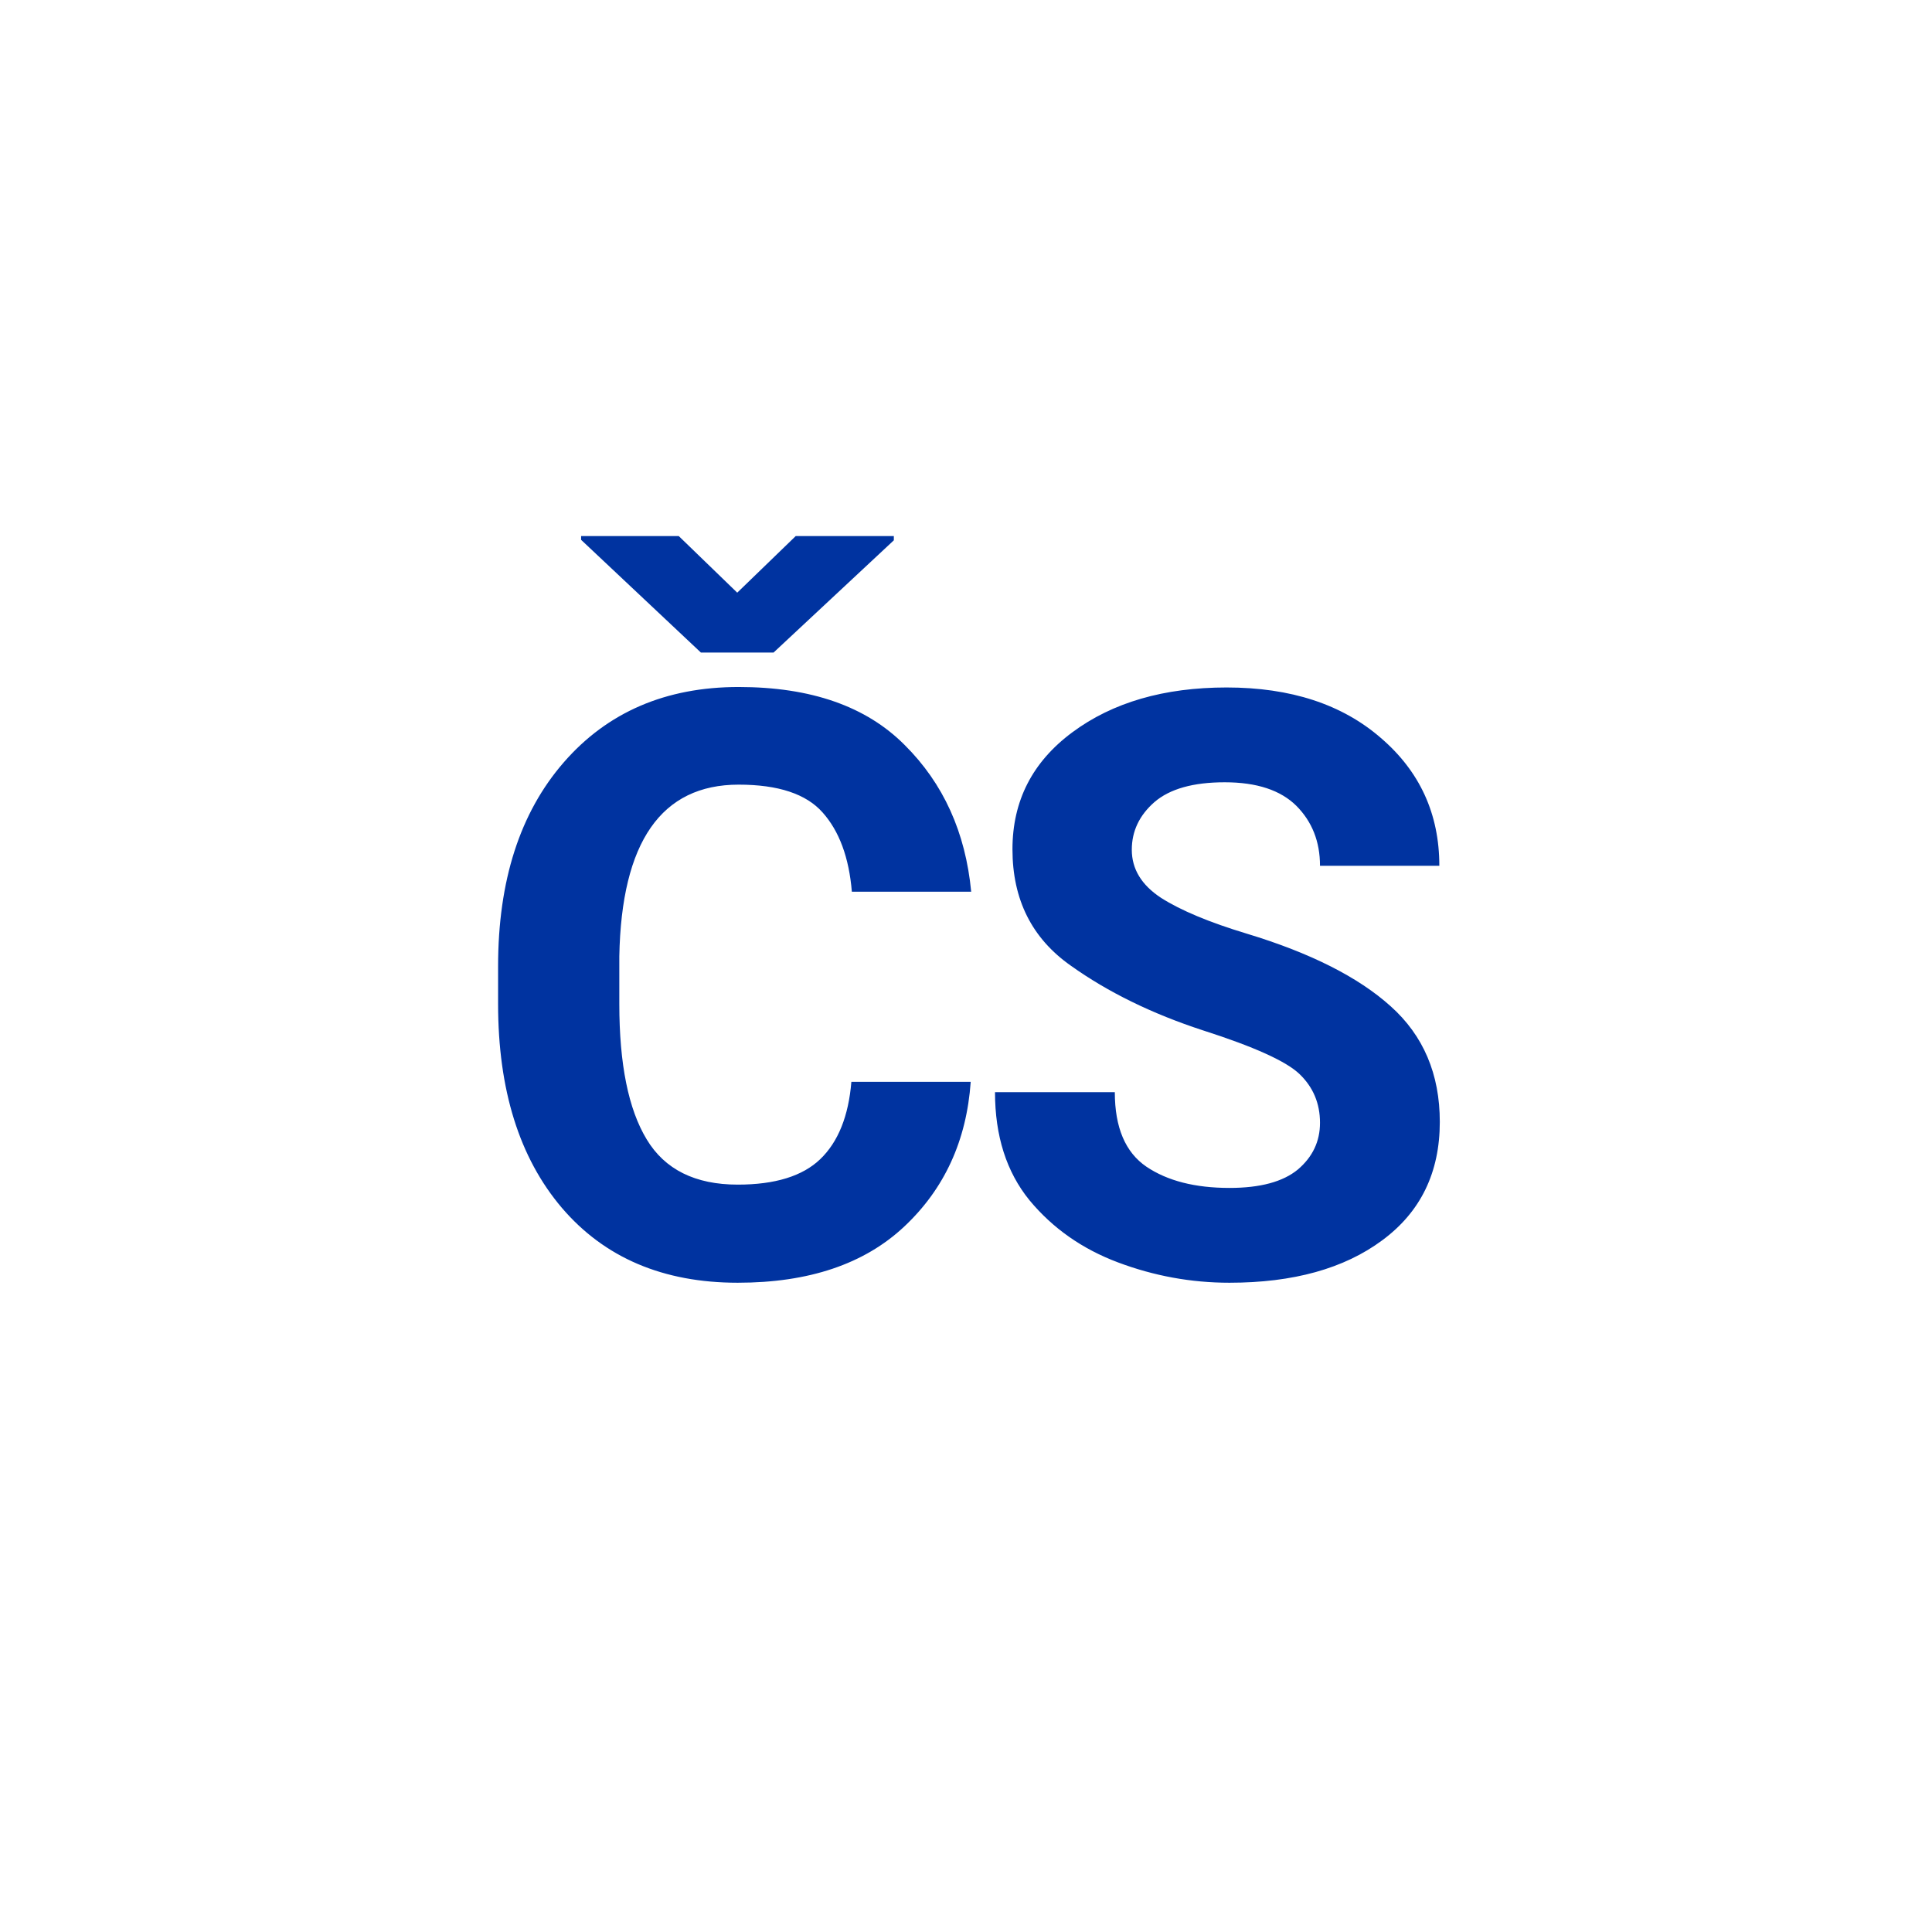
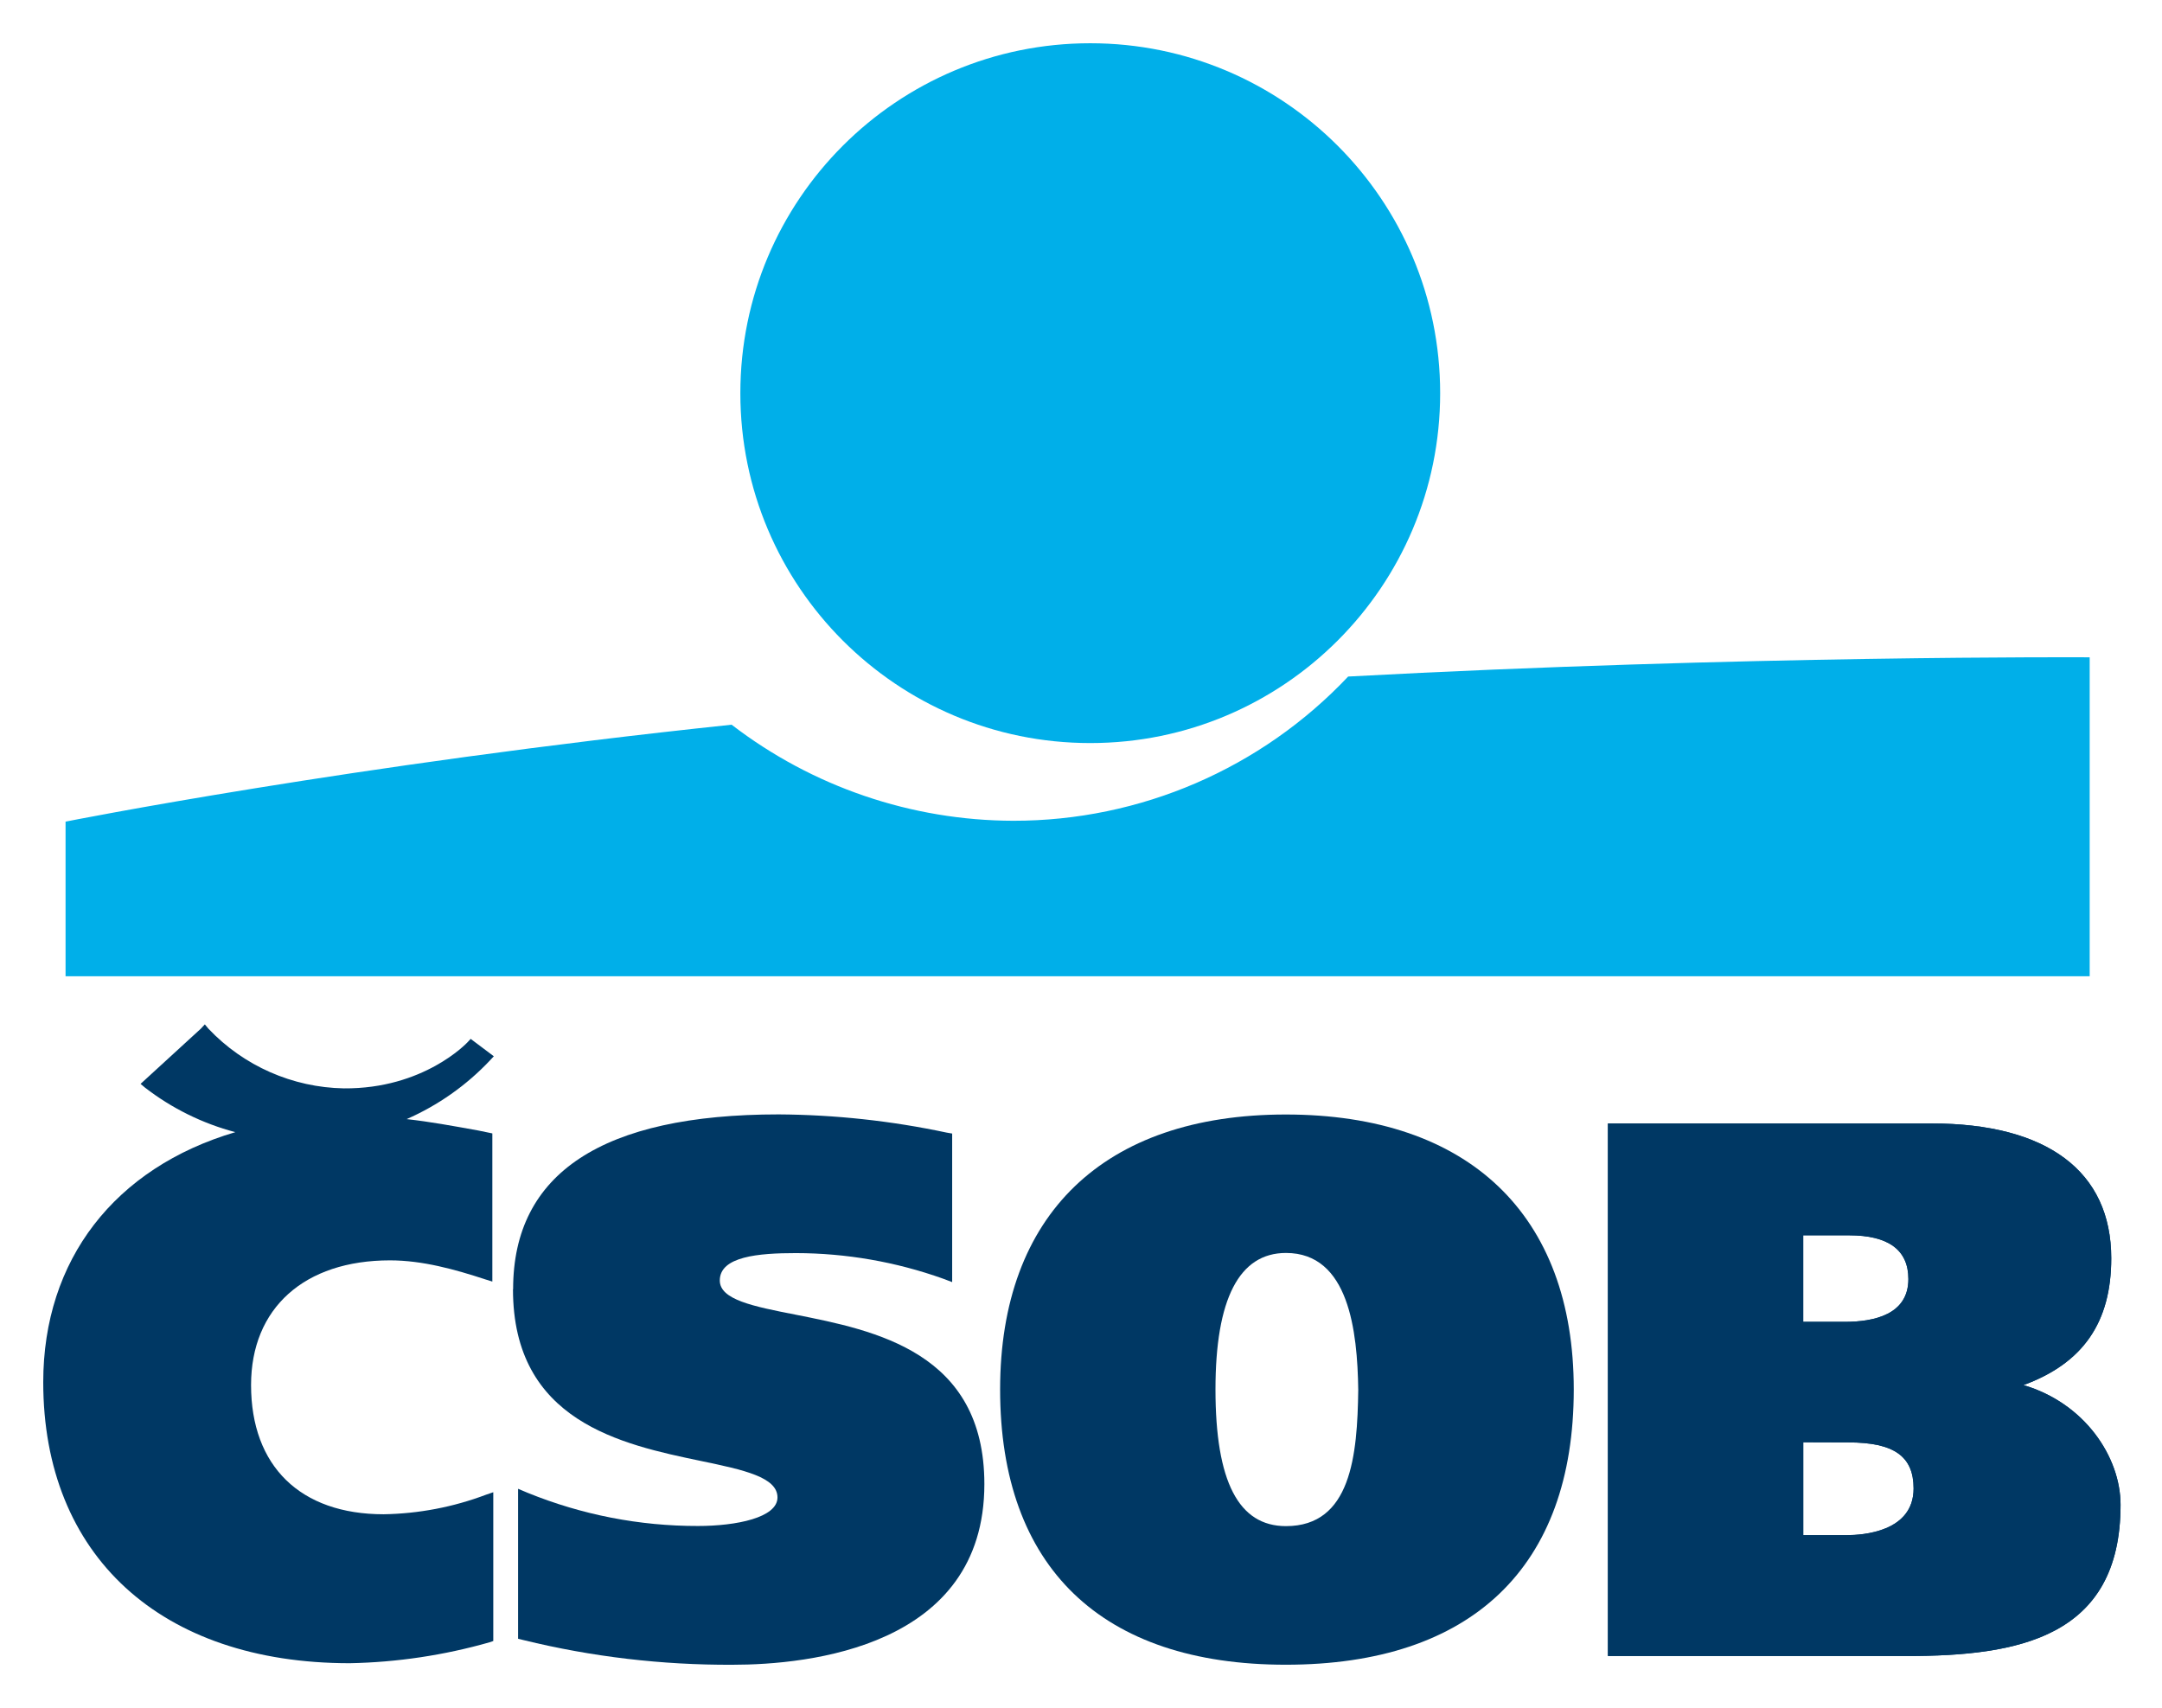
- <svg xmlns="http://www.w3.org/2000/svg" viewBox="0 0 64 64" role="img" aria-label="ČSOB">
-   <text x="32" y="33" fill="#0033A0" font-family="system-ui, -apple-system, 'Segoe UI', Roboto, Arial, sans-serif" font-size="27" font-weight="700" letter-spacing="-1" text-anchor="middle" dominant-baseline="central">ČS</text>
+ <svg xmlns="http://www.w3.org/2000/svg" enable-background="new 0.14 841.445 148 48" height="79" viewBox=".14 841.445 100 79" width="100">
+   <g transform="matrix(1.662483 0 0 1.662483 1.907252 -555.4443)">
+     <path d="m29.27 860.916c5.376 0 9.735-4.359 9.735-9.735 0-5.377-4.358-9.735-9.735-9.735s-9.735 4.358-9.735 9.735c-.001 5.376 4.358 9.735 9.735 9.735" fill="#00afe9" />
+     <path d="m36.452 859.058c-2.419 2.567-5.791 4.022-9.318 4.02-2.837-.005-5.592-.944-7.842-2.673-10.633 1.119-18.531 2.697-18.531 2.697v4.301h56.315v-8.873s-9.606-.058-20.631.535" fill="#00afe9" />
+     <path d="m13.209 876.112c0 3.679 3.02 4.317 5.233 4.778 1.192.248 2.126.451 2.126 1.014 0 .562-1.143.794-2.213.794-1.624.003-3.232-.311-4.736-.922l-.268-.113v4.173l.153.037c1.902.466 3.854.695 5.813.686 2.108 0 7.007-.486 7.007-5.027 0-3.671-3.04-4.275-5.257-4.714-1.174-.23-2.104-.415-2.104-.95 0-.669 1.075-.762 2.118-.762 1.395.002 2.779.242 4.093.711l.254.096v-4.133l-.151-.026c-1.536-.327-3.102-.497-4.673-.507-4.905 0-7.391 1.636-7.391 4.861" fill="#003864" />
+     <path d="m26.762 878.899c0 4.947 2.821 7.659 7.947 7.659 5.166 0 8.013-2.712 8.013-7.659 0-4.861-2.922-7.649-8.013-7.649-5.058 0-7.947 2.781-7.947 7.649m5.992 0c0-2.515.658-3.797 1.961-3.797 1.754 0 1.987 2.176 2.011 3.806-.024 1.831-.199 3.794-2.011 3.794-1.319 0-1.961-1.241-1.961-3.803" fill="#003864" />
+     <path d="m43.86 871.499h-.187v14.817h8.32c3.085 0 5.942-.509 5.942-4.207 0-1.326-.993-2.828-2.702-3.331 1.663-.61 2.443-1.748 2.443-3.528 0-2.422-1.788-3.751-5.002-3.751zm6.503 8.874c1.271 0 1.814.387 1.814 1.282 0 1.21-1.42 1.298-1.86 1.298h-1.21v-2.584zm.018-5.762c1.097 0 1.651.408 1.651 1.217 0 .993-.962 1.191-1.776 1.191h-1.15v-2.409z" fill="#003965" />
+     <path d="m43.86 871.499h-.187v14.817h8.32c3.085 0 5.942-.509 5.942-4.207 0-1.326-.993-2.828-2.702-3.331 1.663-.61 2.443-1.748 2.443-3.528 0-2.422-1.788-3.751-5.002-3.751zm6.503 8.874c1.271 0 1.814.387 1.814 1.282 0 1.21-1.42 1.298-1.86 1.298h-1.21v-2.584zm.018-5.762c1.097 0 1.651.408 1.651 1.217 0 .993-.962 1.191-1.776 1.191h-1.15v-2.409z" fill="#003864" />
+     <path d="m4.525 868.862-1.677 1.536.121.102c.747.578 1.602 1 2.515 1.241-3.357.991-5.344 3.552-5.344 6.956 0 4.824 3.266 7.819 8.527 7.819 1.316-.025 2.624-.221 3.89-.582l.104-.036v-4.139l-.199.068c-.912.345-1.876.529-2.851.545-2.318 0-3.689-1.338-3.689-3.595 0-2.14 1.482-3.469 3.866-3.469.902 0 1.806.252 2.648.528l.199.062v-4.122l-.397-.082c-.725-.131-1.331-.242-1.987-.316.874-.383 1.662-.938 2.316-1.631l.109-.117-.644-.484-.089.096c-.016.016-1.216 1.299-3.439 1.281-1.428-.025-2.787-.624-3.769-1.661l-.099-.119" fill="#003864" />
+   </g>
</svg>
